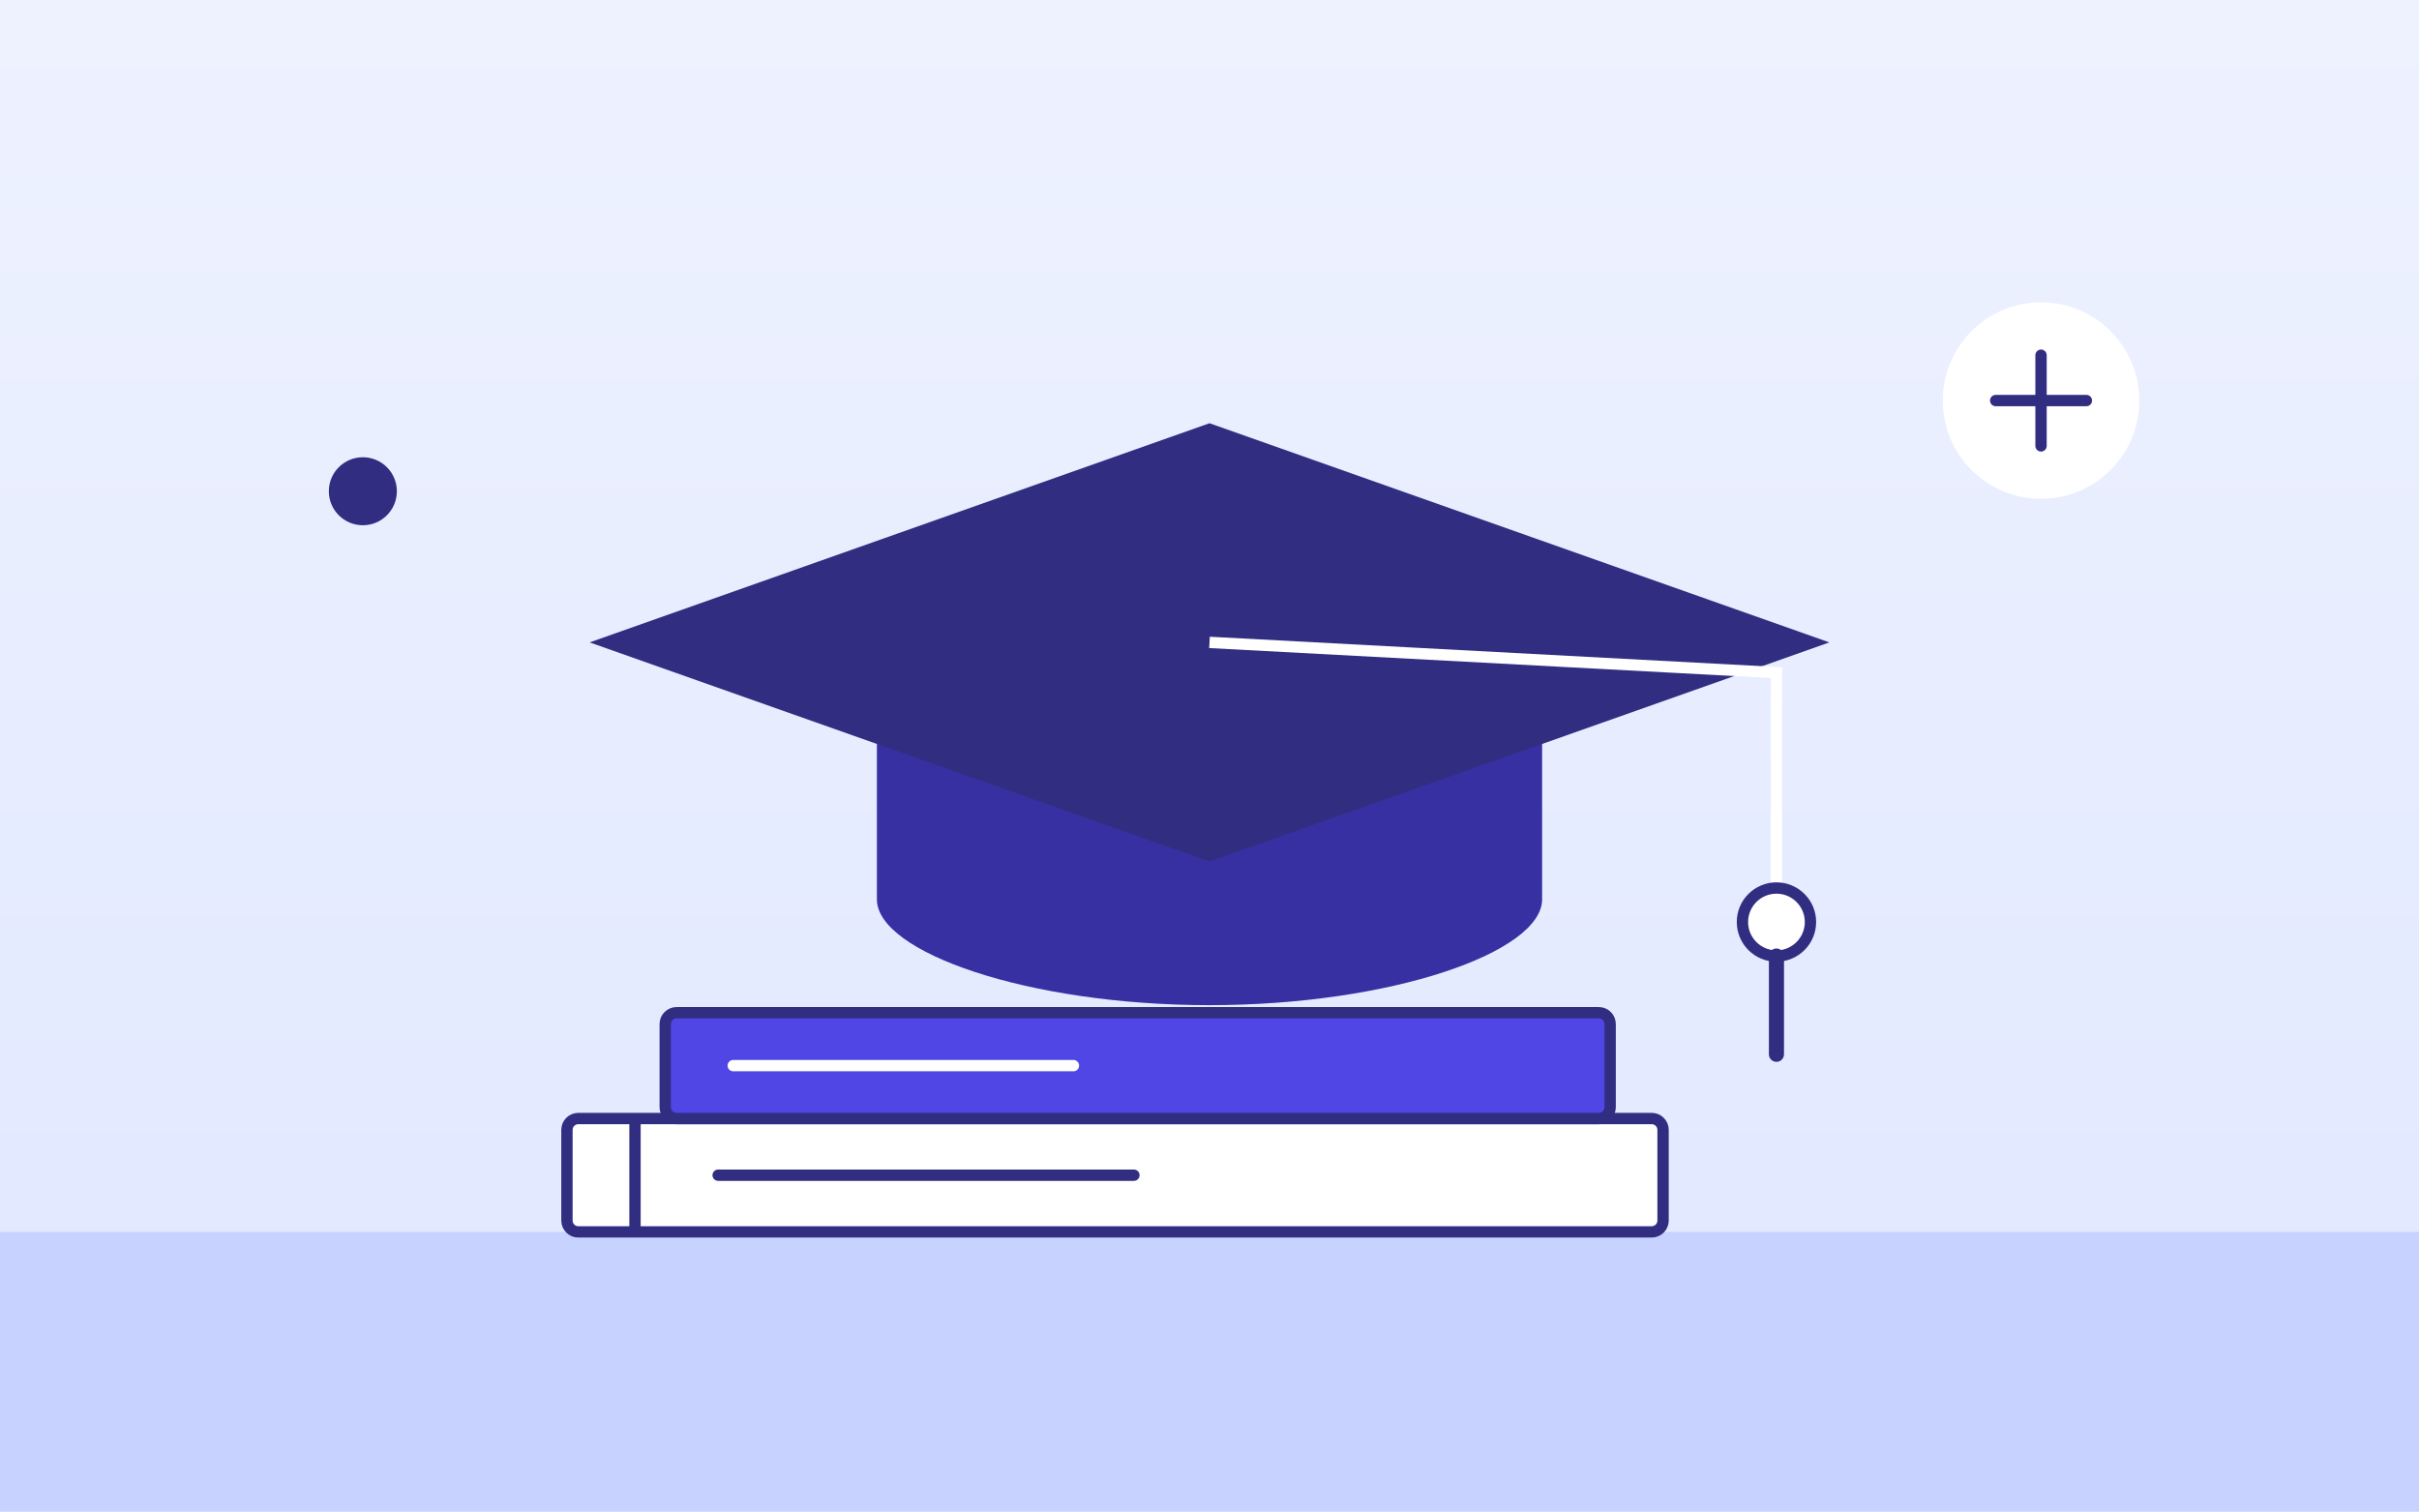
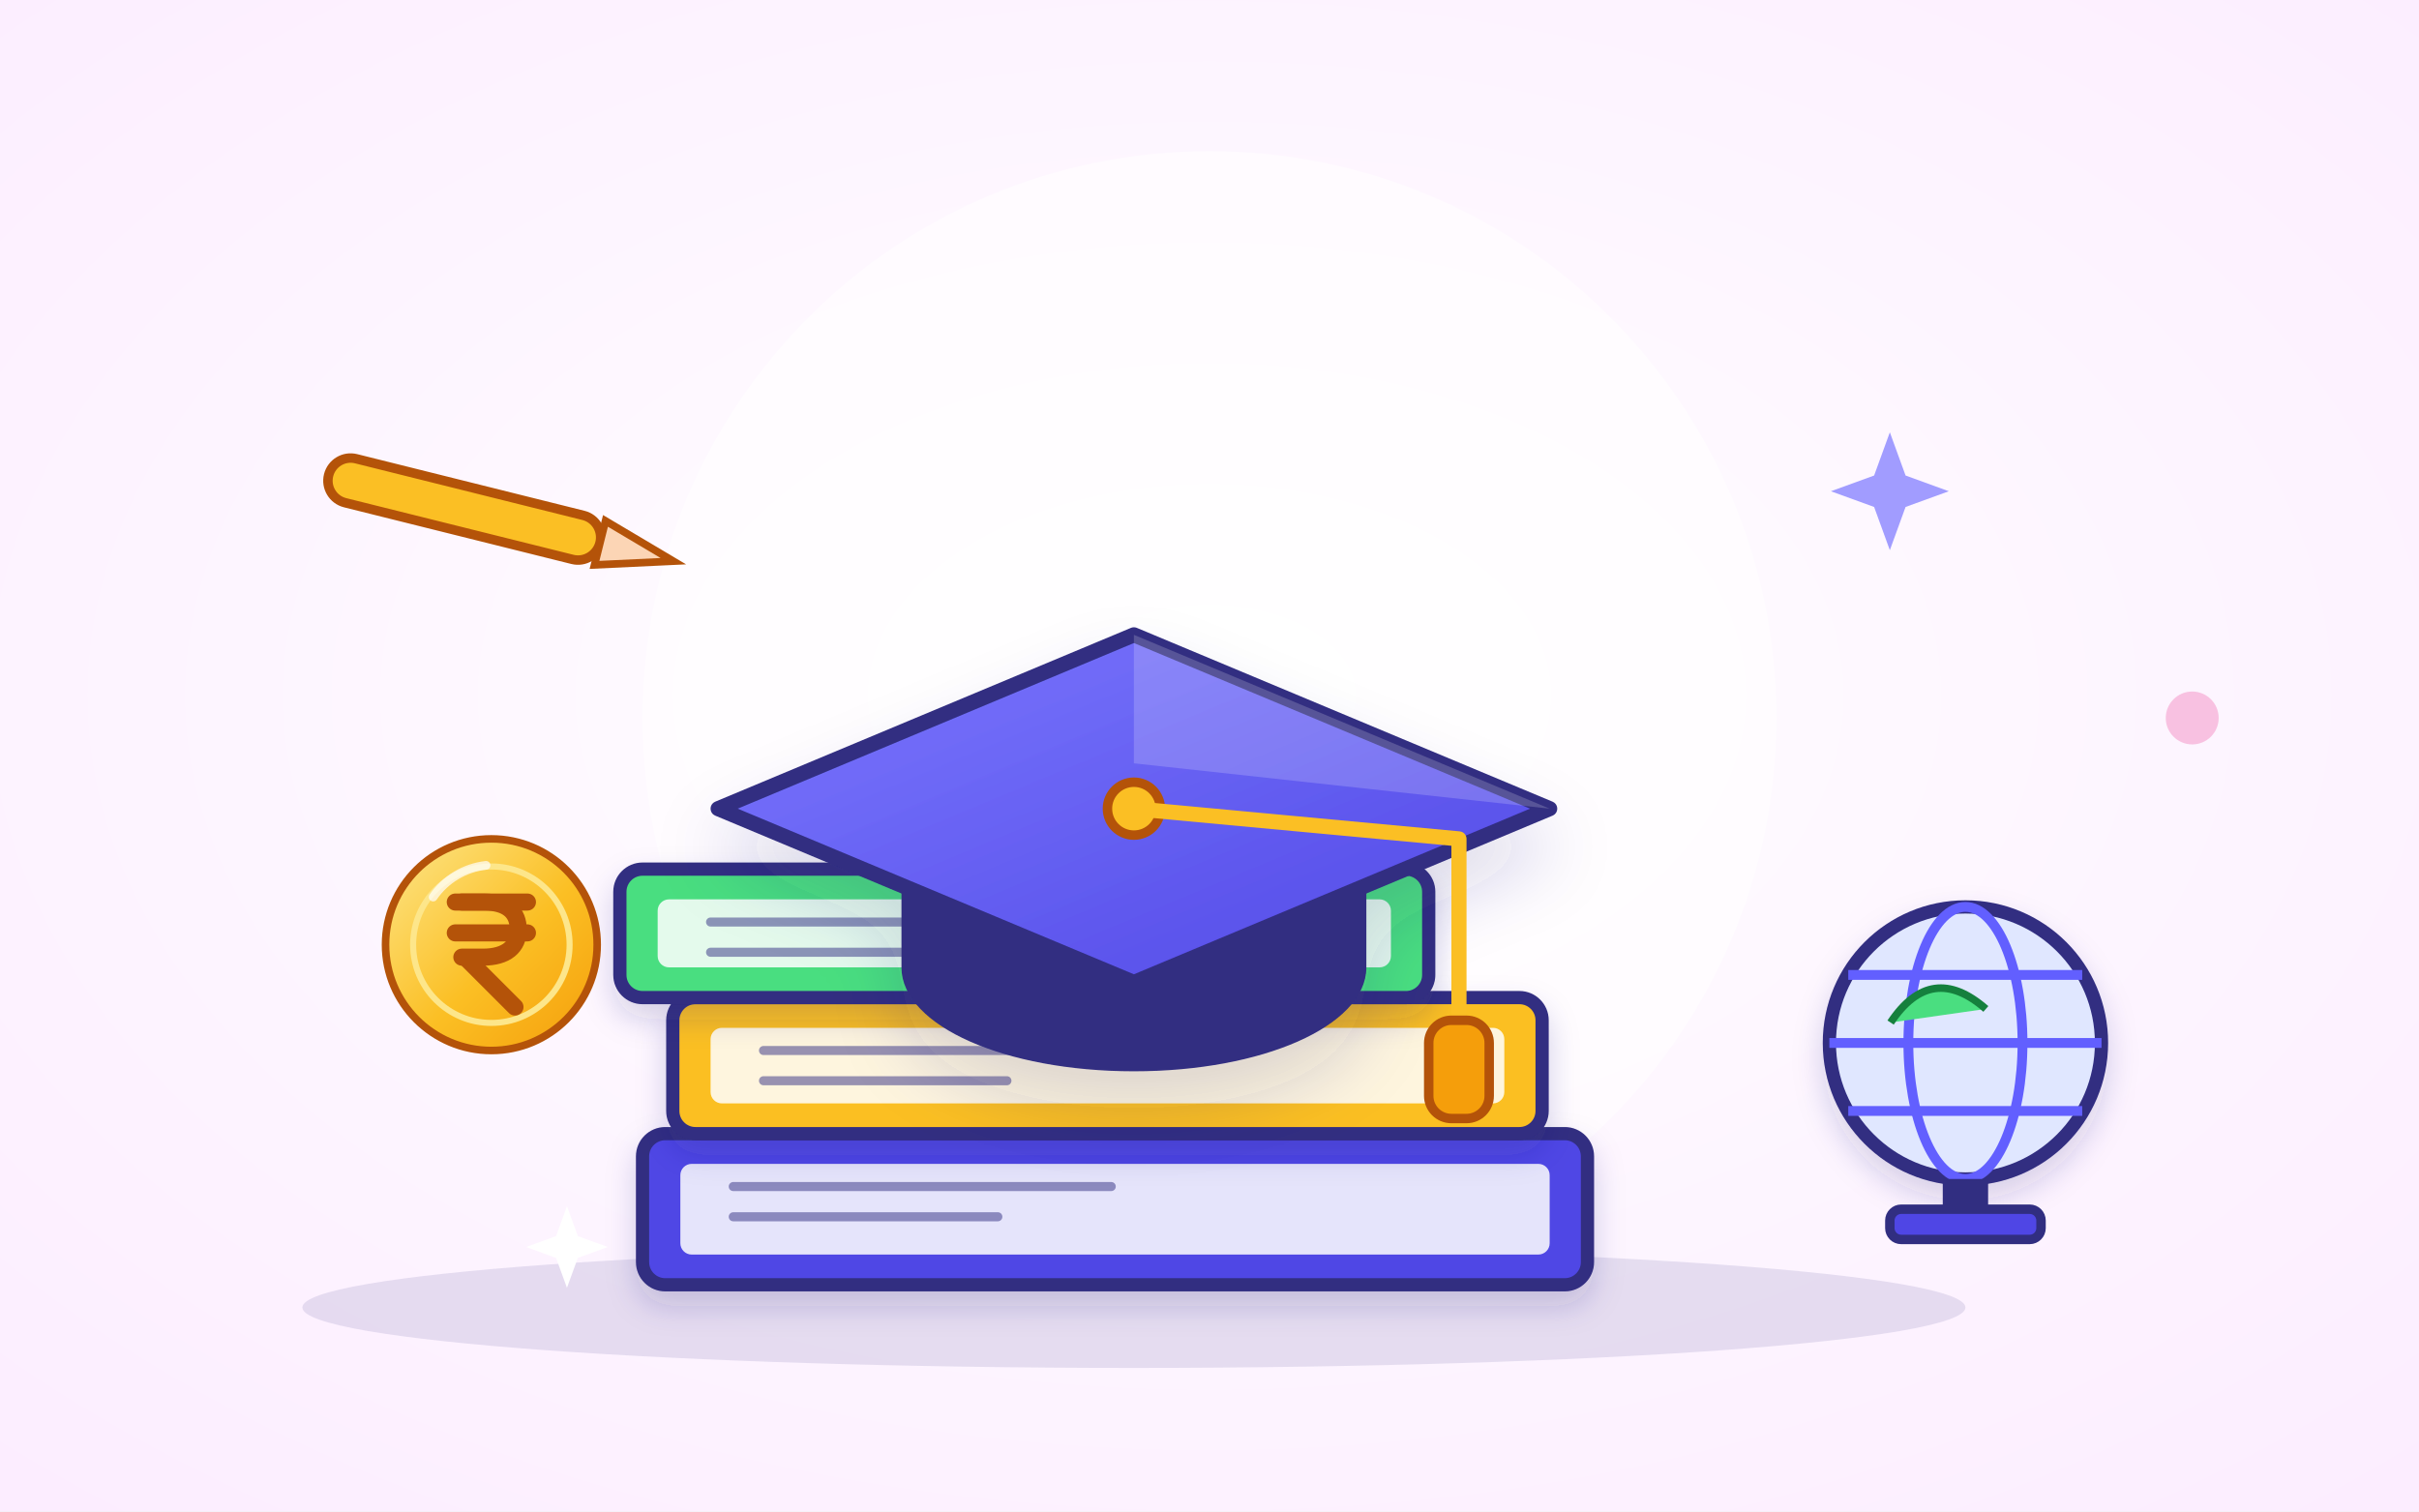
<svg xmlns="http://www.w3.org/2000/svg" viewBox="0 0 640 400" preserveAspectRatio="xMidYMid slice">
  <defs>
-     <linearGradient id="g" x1="0" y1="0" x2="0" y2="1">
-       <stop offset="0" stop-color="#EEF2FF" />
-       <stop offset="1" stop-color="#E0E7FF" />
+     <radialGradient id="bg" cx="50%" cy="46%" r="72%">
+       <stop offset="0" stop-color="#fff" />
+       <stop offset="1" stop-color="#FCEDFF" />
+     </radialGradient>
+     <linearGradient id="roof" x1="0" y1="0" x2="0" y2="1">
+       <stop offset="0" stop-color="#625FFF" />
+       <stop offset="1" stop-color="#4F46E5" />
    </linearGradient>
+     <linearGradient id="wall" x1="0" y1="0" x2="1" y2="0">
+       <stop offset="0" stop-color="#fff" />
+       <stop offset="1" stop-color="#E9ECFF" />
+     </linearGradient>
+     <linearGradient id="gold" x1="0" y1="0" x2="0" y2="1">
+       <stop offset="0" stop-color="#FDE68A" />
+       <stop offset="1" stop-color="#F59E0B" />
+     </linearGradient>
+     <linearGradient id="goldH" x1="0" y1="0" x2="1" y2="1">
+       <stop offset="0" stop-color="#FDE68A" />
+       <stop offset=".55" stop-color="#FBBF24" />
+       <stop offset="1" stop-color="#F59E0B" />
+     </linearGradient>
+     <linearGradient id="ind" x1="0" y1="0" x2="1" y2="1">
+       <stop offset="0" stop-color="#7C79FF" />
+       <stop offset="1" stop-color="#4F46E5" />
+     </linearGradient>
+     <linearGradient id="leaf" x1="0" y1="0" x2="0" y2="1">
+       <stop offset="0" stop-color="#4ADE80" />
+       <stop offset="1" stop-color="#22C55E" />
+     </linearGradient>
+     <filter id="sh" x="-30%" y="-30%" width="160%" height="170%">
+       <feDropShadow dx="0" dy="10" stdDeviation="9" flood-color="#312E81" flood-opacity=".16" />
+     </filter>
+     <filter id="sh2" x="-30%" y="-30%" width="160%" height="170%">
+       <feDropShadow dx="0" dy="4" stdDeviation="4" flood-color="#312E81" flood-opacity=".18" />
+     </filter>
  </defs>
-   <rect width="640" height="400" fill="url(#g)" />
-   <rect y="326" width="640" height="74" fill="#C7D2FE" />
-   <rect x="150" y="296" width="290" height="30" rx="3" fill="#fff" stroke="#312E81" stroke-width="3" stroke-linejoin="round" />
-   <path d="M168 296v30" stroke="#312E81" stroke-width="3" />
-   <path d="M190 311h110" stroke="#312E81" stroke-width="3" stroke-linecap="round" />
-   <rect x="176" y="268" width="250" height="28" rx="3" fill="#4F46E5" stroke="#312E81" stroke-width="3" stroke-linejoin="round" />
-   <path d="M194 282h90" stroke="#fff" stroke-width="3" stroke-linecap="round" />
-   <path d="M232 188v50c0 14 40 28 88 28s88-14 88-28v-50l-88 30z" fill="#3730A3" />
-   <polygon points="320,112 484,170 320,228 156,170" fill="#312E81" />
-   <path d="M320 170l150 8v56" fill="none" stroke="#fff" stroke-width="3" />
-   <circle cx="470" cy="244" r="9" fill="#fff" stroke="#312E81" stroke-width="3" stroke-linejoin="round" />
-   <path d="M470 253v26" stroke="#312E81" stroke-width="4" stroke-linecap="round" />
-   <circle cx="540" cy="106" r="26" fill="#fff" />
-   <path d="M528 106h24M540 94v24" stroke="#312E81" stroke-width="3" stroke-linecap="round" />
-   <circle cx="96" cy="130" r="9" fill="#312E81" />
+   <rect width="640" height="400" fill="url(#bg)" />
+   <circle cx="320" cy="190" r="150" fill="#fff" opacity=".55" />
+   <ellipse cx="300" cy="346" rx="220" ry="16" fill="#312E81" opacity="0.12" />
+   <g filter="url(#sh2)">
+     <rect x="170" y="300" width="250" height="40" rx="6" fill="#4F46E5" stroke="#312E81" stroke-width="3.5" />
+   </g>
+   <rect x="180" y="308" width="230" height="24" rx="3" fill="#fff" opacity=".85" />
+   <path d="M194 314h100.0M194 322h70.0" stroke="#312E81" stroke-width="2.4" opacity=".5" stroke-linecap="round" />
+   <g filter="url(#sh2)">
+     <rect x="178" y="264" width="230" height="36" rx="6" fill="#FBBF24" stroke="#312E81" stroke-width="3.5" />
+   </g>
+   <rect x="188" y="272" width="210" height="20" rx="3" fill="#fff" opacity=".85" />
+   <path d="M202 278h92.0M202 286h64.4" stroke="#312E81" stroke-width="2.4" opacity=".5" stroke-linecap="round" />
+   <g filter="url(#sh2)">
+     <rect x="164" y="230" width="214" height="34" rx="6" fill="#4ADE80" stroke="#312E81" stroke-width="3.5" />
+   </g>
+   <rect x="174" y="238" width="194" height="18" rx="3" fill="#fff" opacity=".85" />
+   <path d="M188 244h85.6M188 252h59.92" stroke="#312E81" stroke-width="2.4" opacity=".5" stroke-linecap="round" />
+   <g filter="url(#sh)">
+     <path d="M240 220v36c0 14 26 26 60 26s60-12 60-26v-36z" fill="#312E81" stroke="#312E81" stroke-width="3" stroke-linejoin="round" />
+     <polygon points="300,168 410,214 300,260 190,214" fill="url(#ind)" stroke="#312E81" stroke-width="4" stroke-linejoin="round" />
+   </g>
+   <polygon points="300,168 410,214 300,202" fill="#fff" opacity=".18" />
+   <circle cx="300" cy="214" r="7" fill="#FBBF24" stroke="#B45309" stroke-width="2.5" />
+   <path d="M300 214L386 222v52" fill="none" stroke="#FBBF24" stroke-width="4" stroke-linecap="round" stroke-linejoin="round" />
+   <rect x="378" y="270" width="16" height="26" rx="6" fill="#F59E0B" stroke="#B45309" stroke-width="2.5" />
+   <g filter="url(#sh2)">
+     <circle cx="520" cy="276" r="36" fill="#E0E7FF" stroke="#312E81" stroke-width="3.5" />
+   </g>
+   <ellipse cx="520" cy="276" rx="15.1" ry="36" fill="none" stroke="#625FFF" stroke-width="2.6" />
+   <path d="M484 276h72M489.0 258.0h61.9M489.0 294.0h61.9" stroke="#625FFF" stroke-width="2.6" />
+   <path d="M500.2 270.6q10.8 -16.2 25.2 -3.6" fill="#4ADE80" stroke="#15803D" stroke-width="2" />
+   <rect x="514" y="312" width="12" height="10" fill="#312E81" />
+   <rect x="500" y="320" width="40" height="8" rx="3" fill="#4F46E5" stroke="#312E81" stroke-width="2.5" />
+   <circle cx="130" cy="250" r="28" fill="url(#goldH)" stroke="#B45309" stroke-width="2.0" />
+   <circle cx="130" cy="250" r="20.7" fill="none" stroke="#FDE68A" stroke-width="1.6" />
+   <g transform="translate(130 250) scale(1.736)" fill="none" stroke="#B45309" stroke-width="2.6" stroke-linecap="round" stroke-linejoin="round">
+     <path d="M-5.5-6.5h11M-5.5-1.8h11" />
+     <path d="M-4.5-6.5h3.4c3.6 0 5.2 1.6 5.2 4.2s-1.8 4.2-5.4 4.2h-3.2" />
+     <path d="M-3.8 2.1L3.6 9.5" />
+   </g>
+   <path d="M114.6 237.4a19.6 19.6 0 0 1 14.0 -8.4" stroke="#fff" stroke-width="2.3" stroke-linecap="round" fill="none" opacity=".7" />
+   <g transform="rotate(14 118 150)">
+     <rect x="82" y="128" width="74" height="12" rx="6" fill="#FBBF24" stroke="#B45309" stroke-width="2.5" />
+     <polygon points="156,128 176,134 156,140" fill="#FCD5B5" stroke="#B45309" stroke-width="2" />
+   </g>
+   <path d="M500 114.4L504.16 125.84 515.6 130 504.16 134.16 500 145.6 495.84 134.16 484.4 130 495.84 125.84Z" fill="#625FFF" opacity="0.6" />
+   <path d="M150 319.2L152.88 327.12 160.8 330 152.88 332.88 150 340.8 147.12 332.88 139.2 330 147.12 327.12Z" fill="#fff" opacity="1" />
+   <circle cx="580" cy="190" r="7" fill="#EC4899" opacity="0.3" />
</svg>
